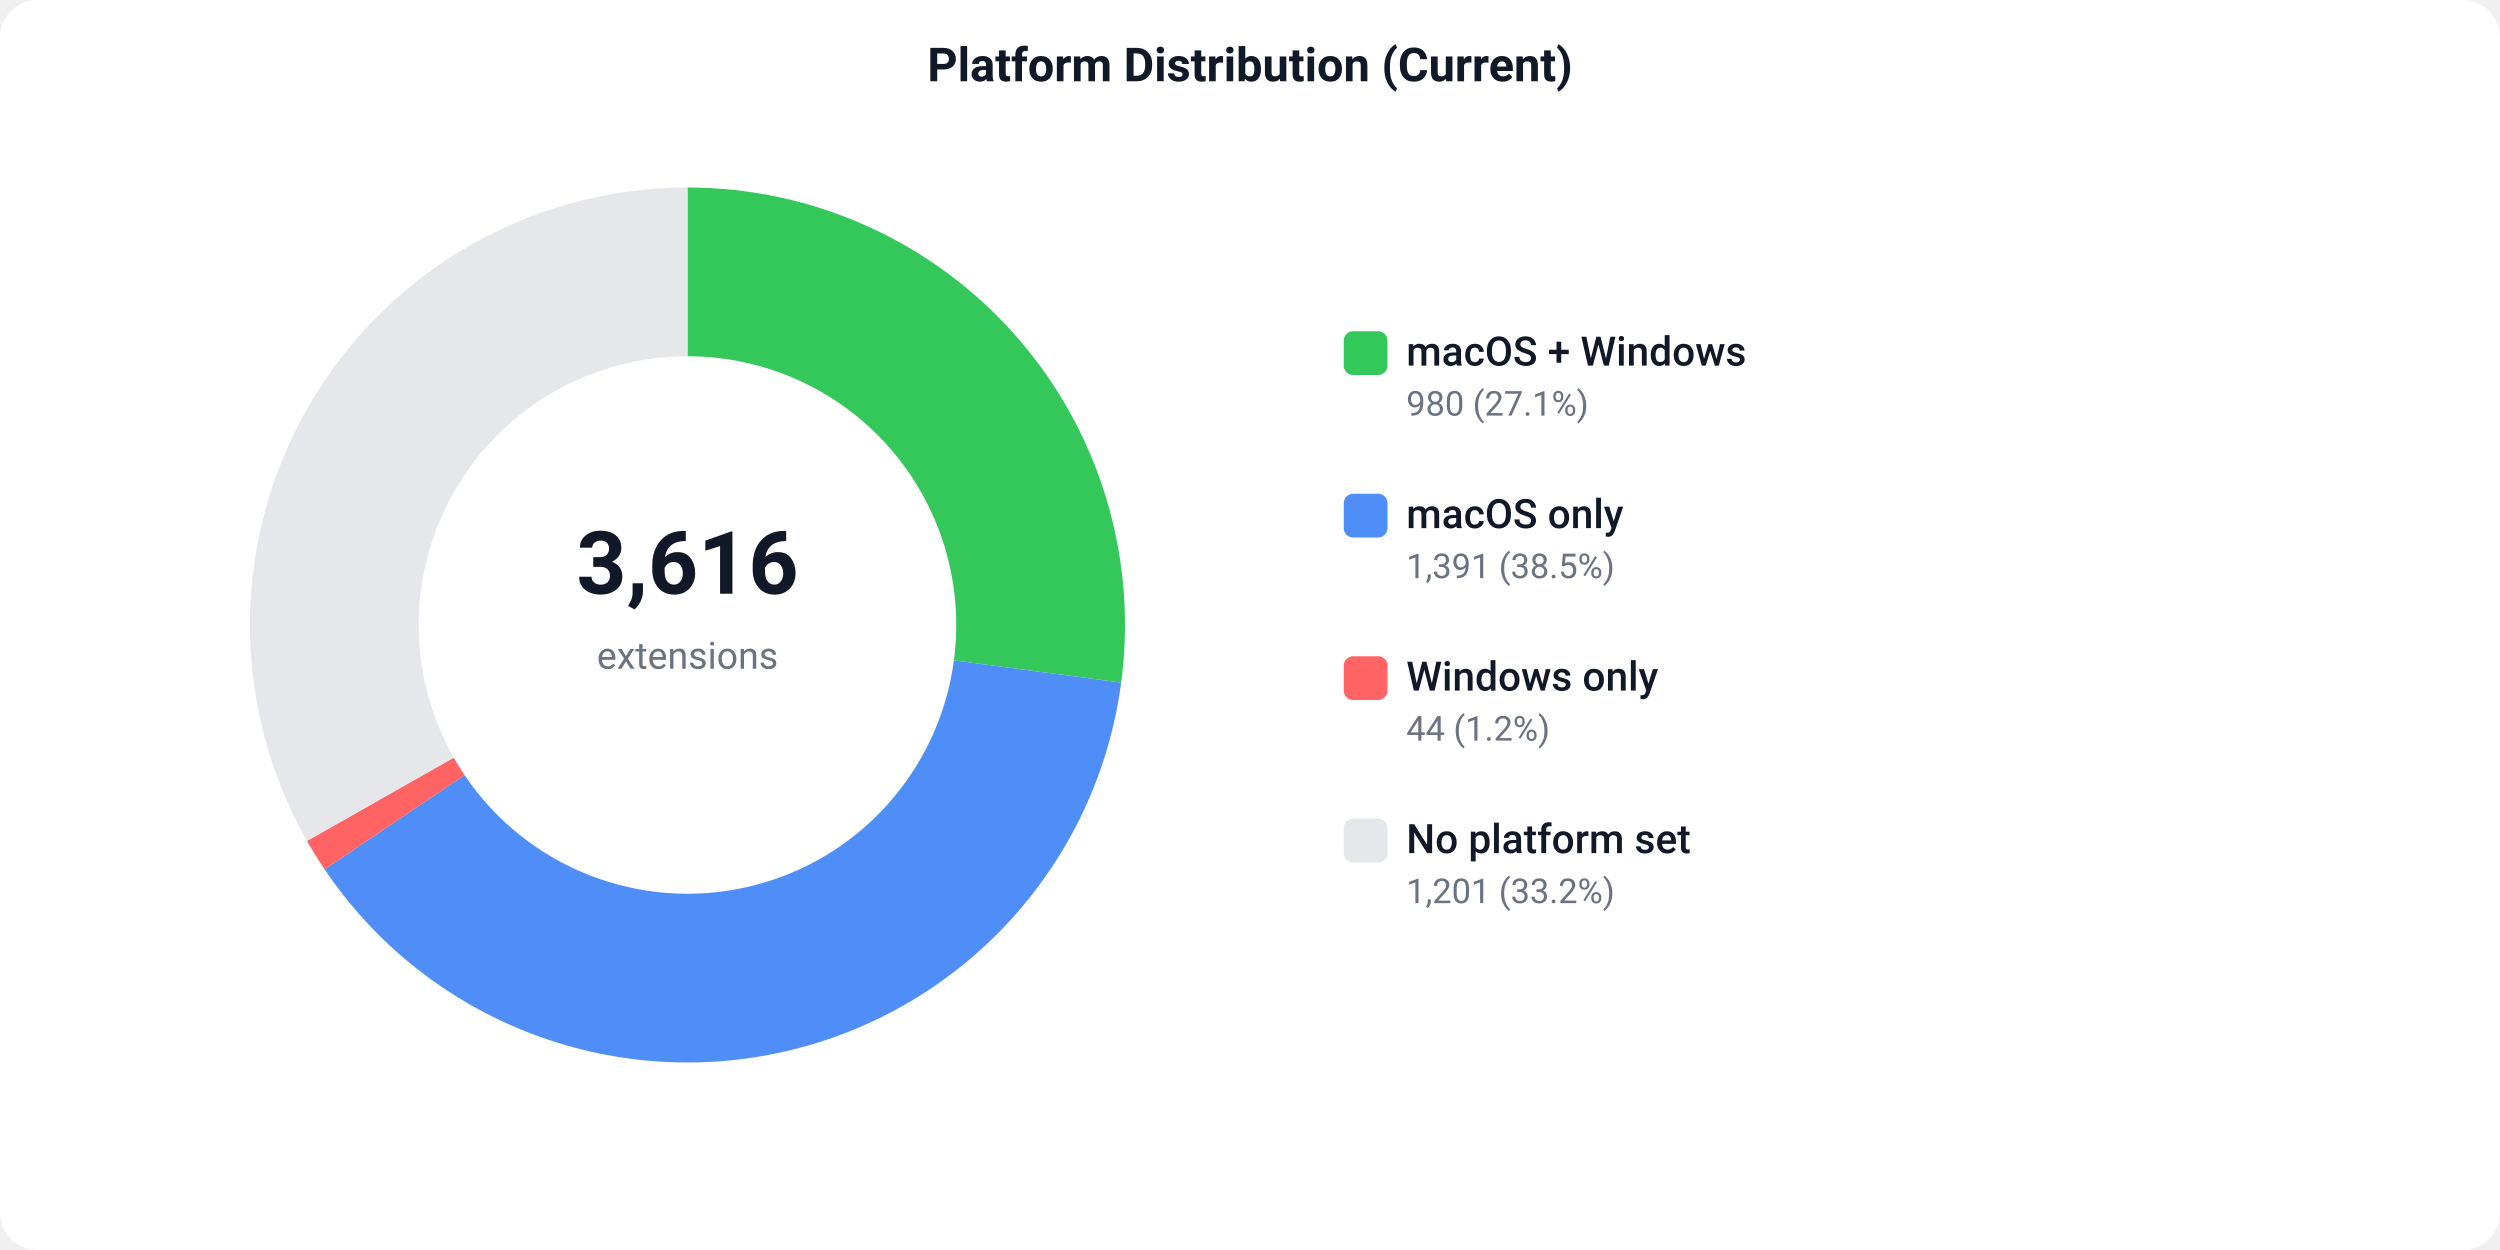
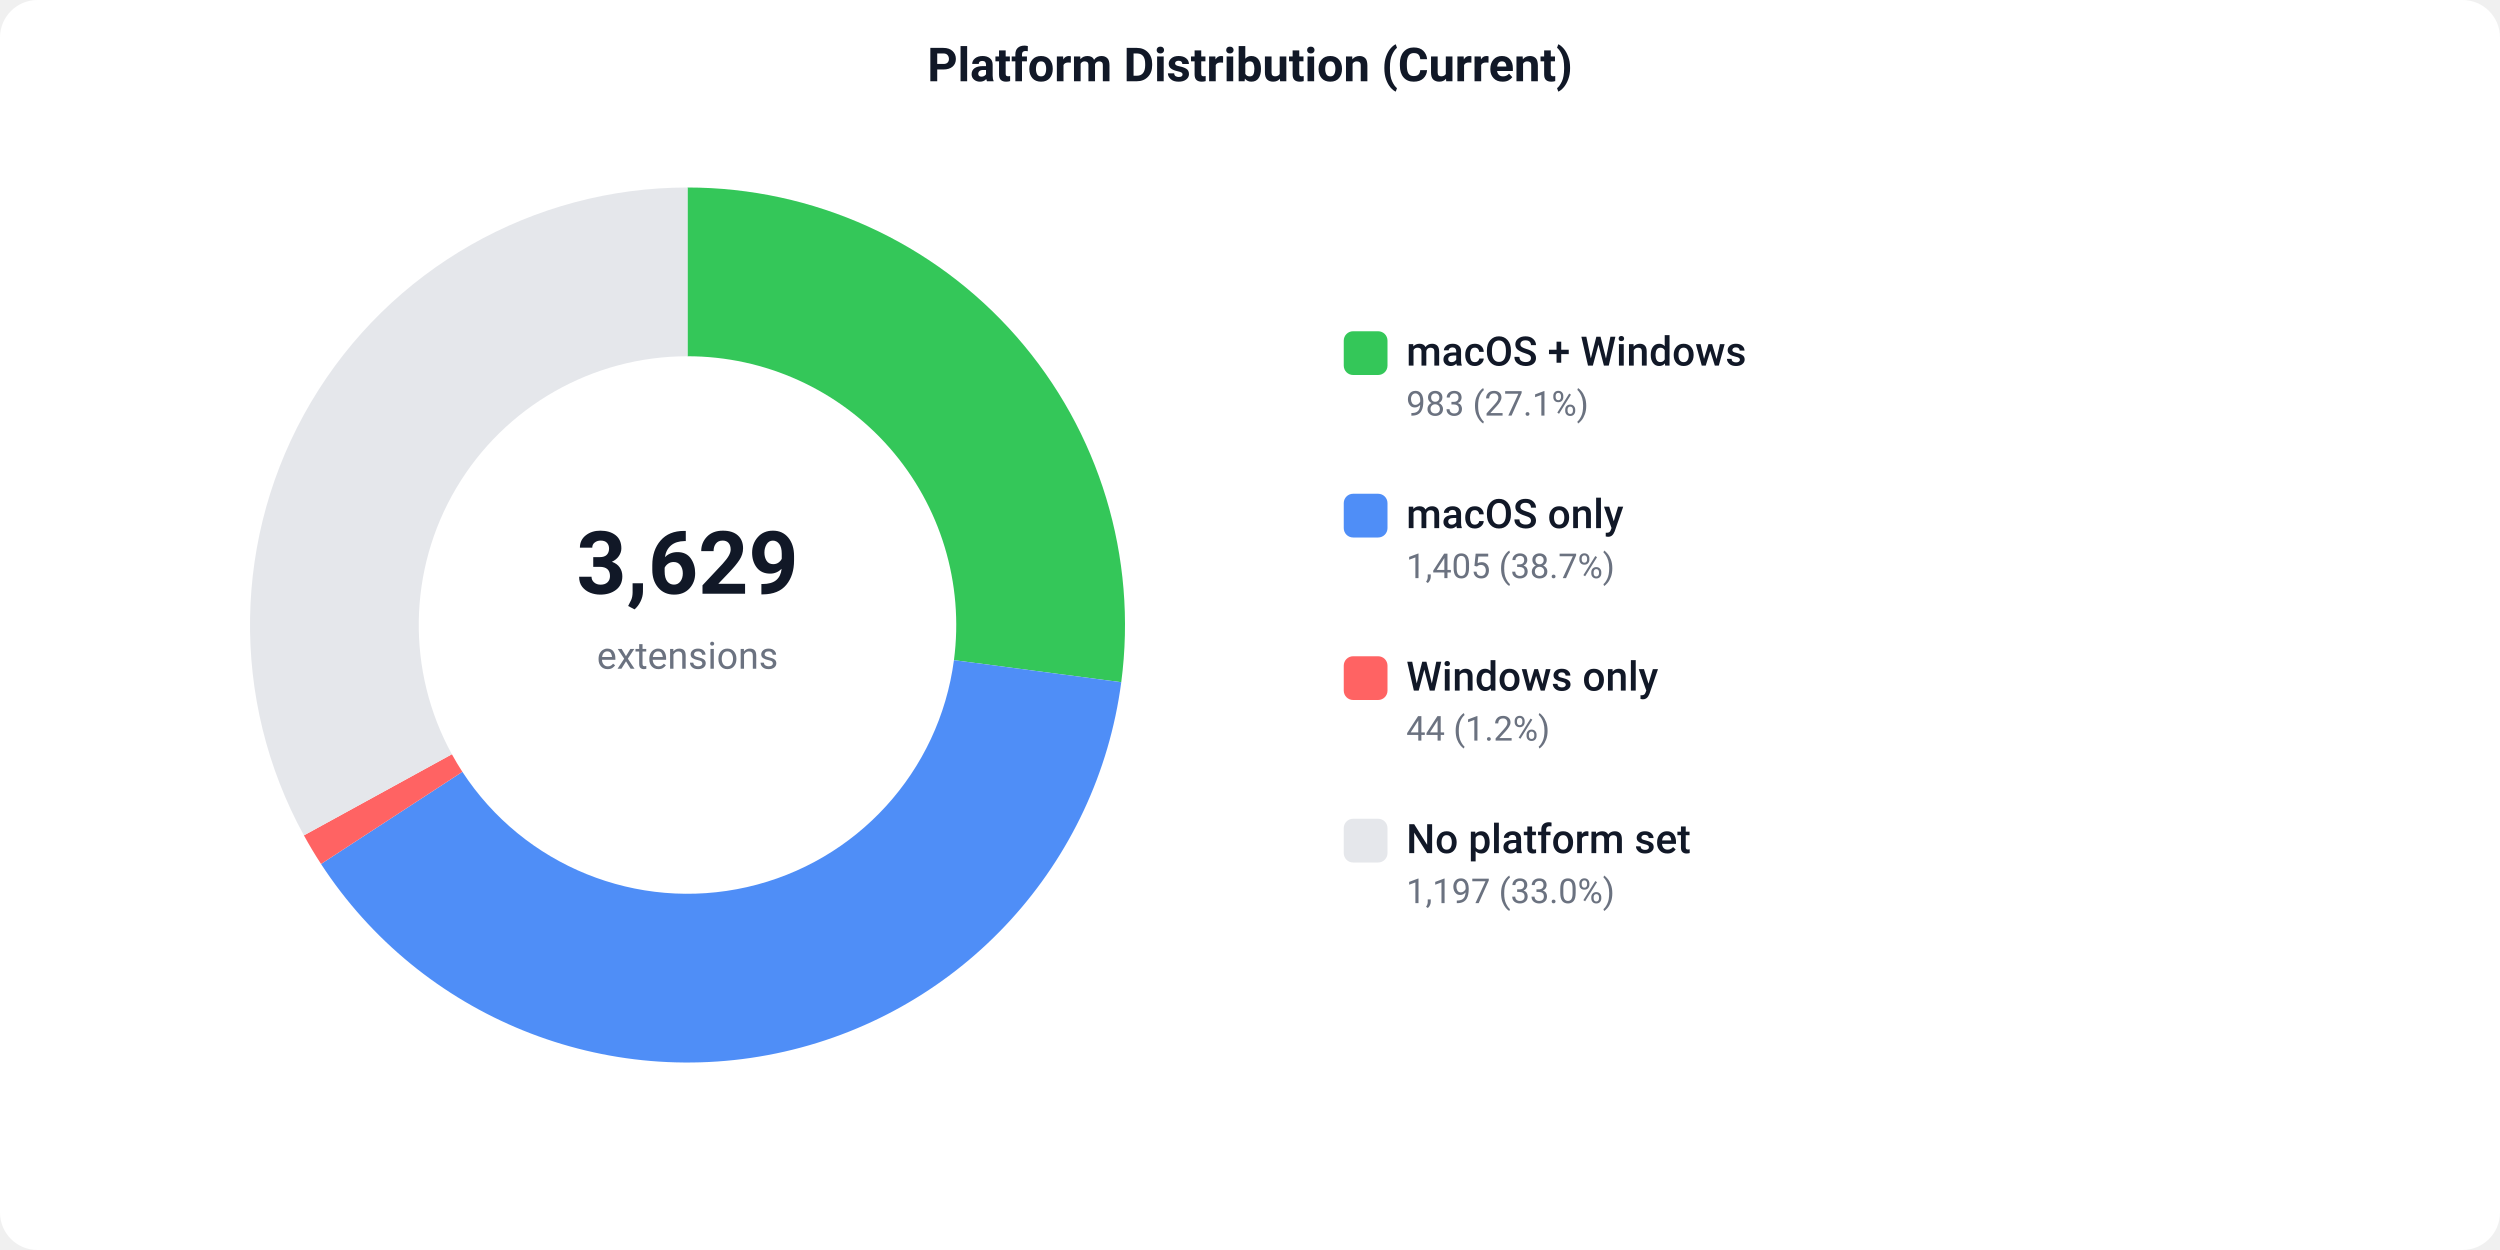
<svg xmlns="http://www.w3.org/2000/svg" width="800" height="400" viewBox="0 0 800 400">
  <defs>
    <style>text { font-family: -apple-system, BlinkMacSystemFont, 'Segoe UI', Roboto, sans-serif; }</style>
  </defs>
  <rect width="800" height="400" fill="#ffffff" rx="12" />
  <text x="400" y="26" text-anchor="middle" font-size="15" font-weight="600" fill="#111827">Platform Distribution (Current)</text>
-   <path d="M 220.00 60.00 A 140 140 0 0 1 358.78 218.43 L 305.25 211.32 A 86 86 0 0 0 220.00 114.00 Z" fill="#34C759" />
-   <path d="M 358.78 218.43 A 140 140 0 0 1 103.87 278.18 L 148.66 248.03 A 86 86 0 0 0 305.25 211.32 Z" fill="#4F8EF7" />
-   <path d="M 103.87 278.18 A 140 140 0 0 1 98.23 269.09 L 145.20 242.44 A 86 86 0 0 0 148.66 248.03 Z" fill="#FF6363" />
-   <path d="M 98.23 269.09 A 140 140 0 0 1 220.00 60.00 L 220.00 114.00 A 86 86 0 0 0 145.20 242.44 Z" fill="#e5e7eb" />
-   <text x="220" y="190" text-anchor="middle" font-size="28" font-weight="700" fill="#111827">3,616</text>
+   <path d="M 220.00 60.00 A 140 140 0 0 1 358.80 218.31 L 305.26 211.25 A 86 86 0 0 0 220.00 114.00 Z" fill="#34C759" />
+   <path d="M 358.80 218.31 A 140 140 0 0 1 102.73 276.47 L 147.96 246.98 A 86 86 0 0 0 305.26 211.25 Z" fill="#4F8EF7" />
+   <path d="M 102.73 276.47 A 140 140 0 0 1 97.25 267.32 L 144.60 241.36 A 86 86 0 0 0 147.96 246.98 Z" fill="#FF6363" />
+   <path d="M 97.25 267.32 A 140 140 0 0 1 220.00 60.00 L 220.00 114.00 A 86 86 0 0 0 144.60 241.36 Z" fill="#e5e7eb" />
+   <text x="220" y="190" text-anchor="middle" font-size="28" font-weight="700" fill="#111827">3,629</text>
  <text x="220" y="214" text-anchor="middle" font-size="12" fill="#6b7280">extensions</text>
  <rect x="430" y="106" width="14" height="14" fill="#34C759" rx="3" />
  <text x="450" y="117" font-size="13" font-weight="500" fill="#111827">macOS + Windows</text>
-   <text x="450" y="133" font-size="11" fill="#6b7280">980 (27.1%)</text>
+   <text x="450" y="133" font-size="11" fill="#6b7280">983 (27.1%)</text>
  <rect x="430" y="158" width="14" height="14" fill="#4F8EF7" rx="3" />
  <text x="450" y="169" font-size="13" font-weight="500" fill="#111827">macOS only</text>
-   <text x="450" y="185" font-size="11" fill="#6b7280">1,391 (38.5%)</text>
+   <text x="450" y="185" font-size="11" fill="#6b7280">1,405 (38.7%)</text>
  <rect x="430" y="210" width="14" height="14" fill="#FF6363" rx="3" />
  <text x="450" y="221" font-size="13" font-weight="500" fill="#111827">Windows only</text>
  <text x="450" y="237" font-size="11" fill="#6b7280">44 (1.2%)</text>
  <rect x="430" y="262" width="14" height="14" fill="#e5e7eb" rx="3" />
  <text x="450" y="273" font-size="13" font-weight="500" fill="#111827">No platform set</text>
-   <text x="450" y="289" font-size="11" fill="#6b7280">1,201 (33.2%)</text>
+   <text x="450" y="289" font-size="11" fill="#6b7280">1,197 (33.0%)</text>
</svg>
